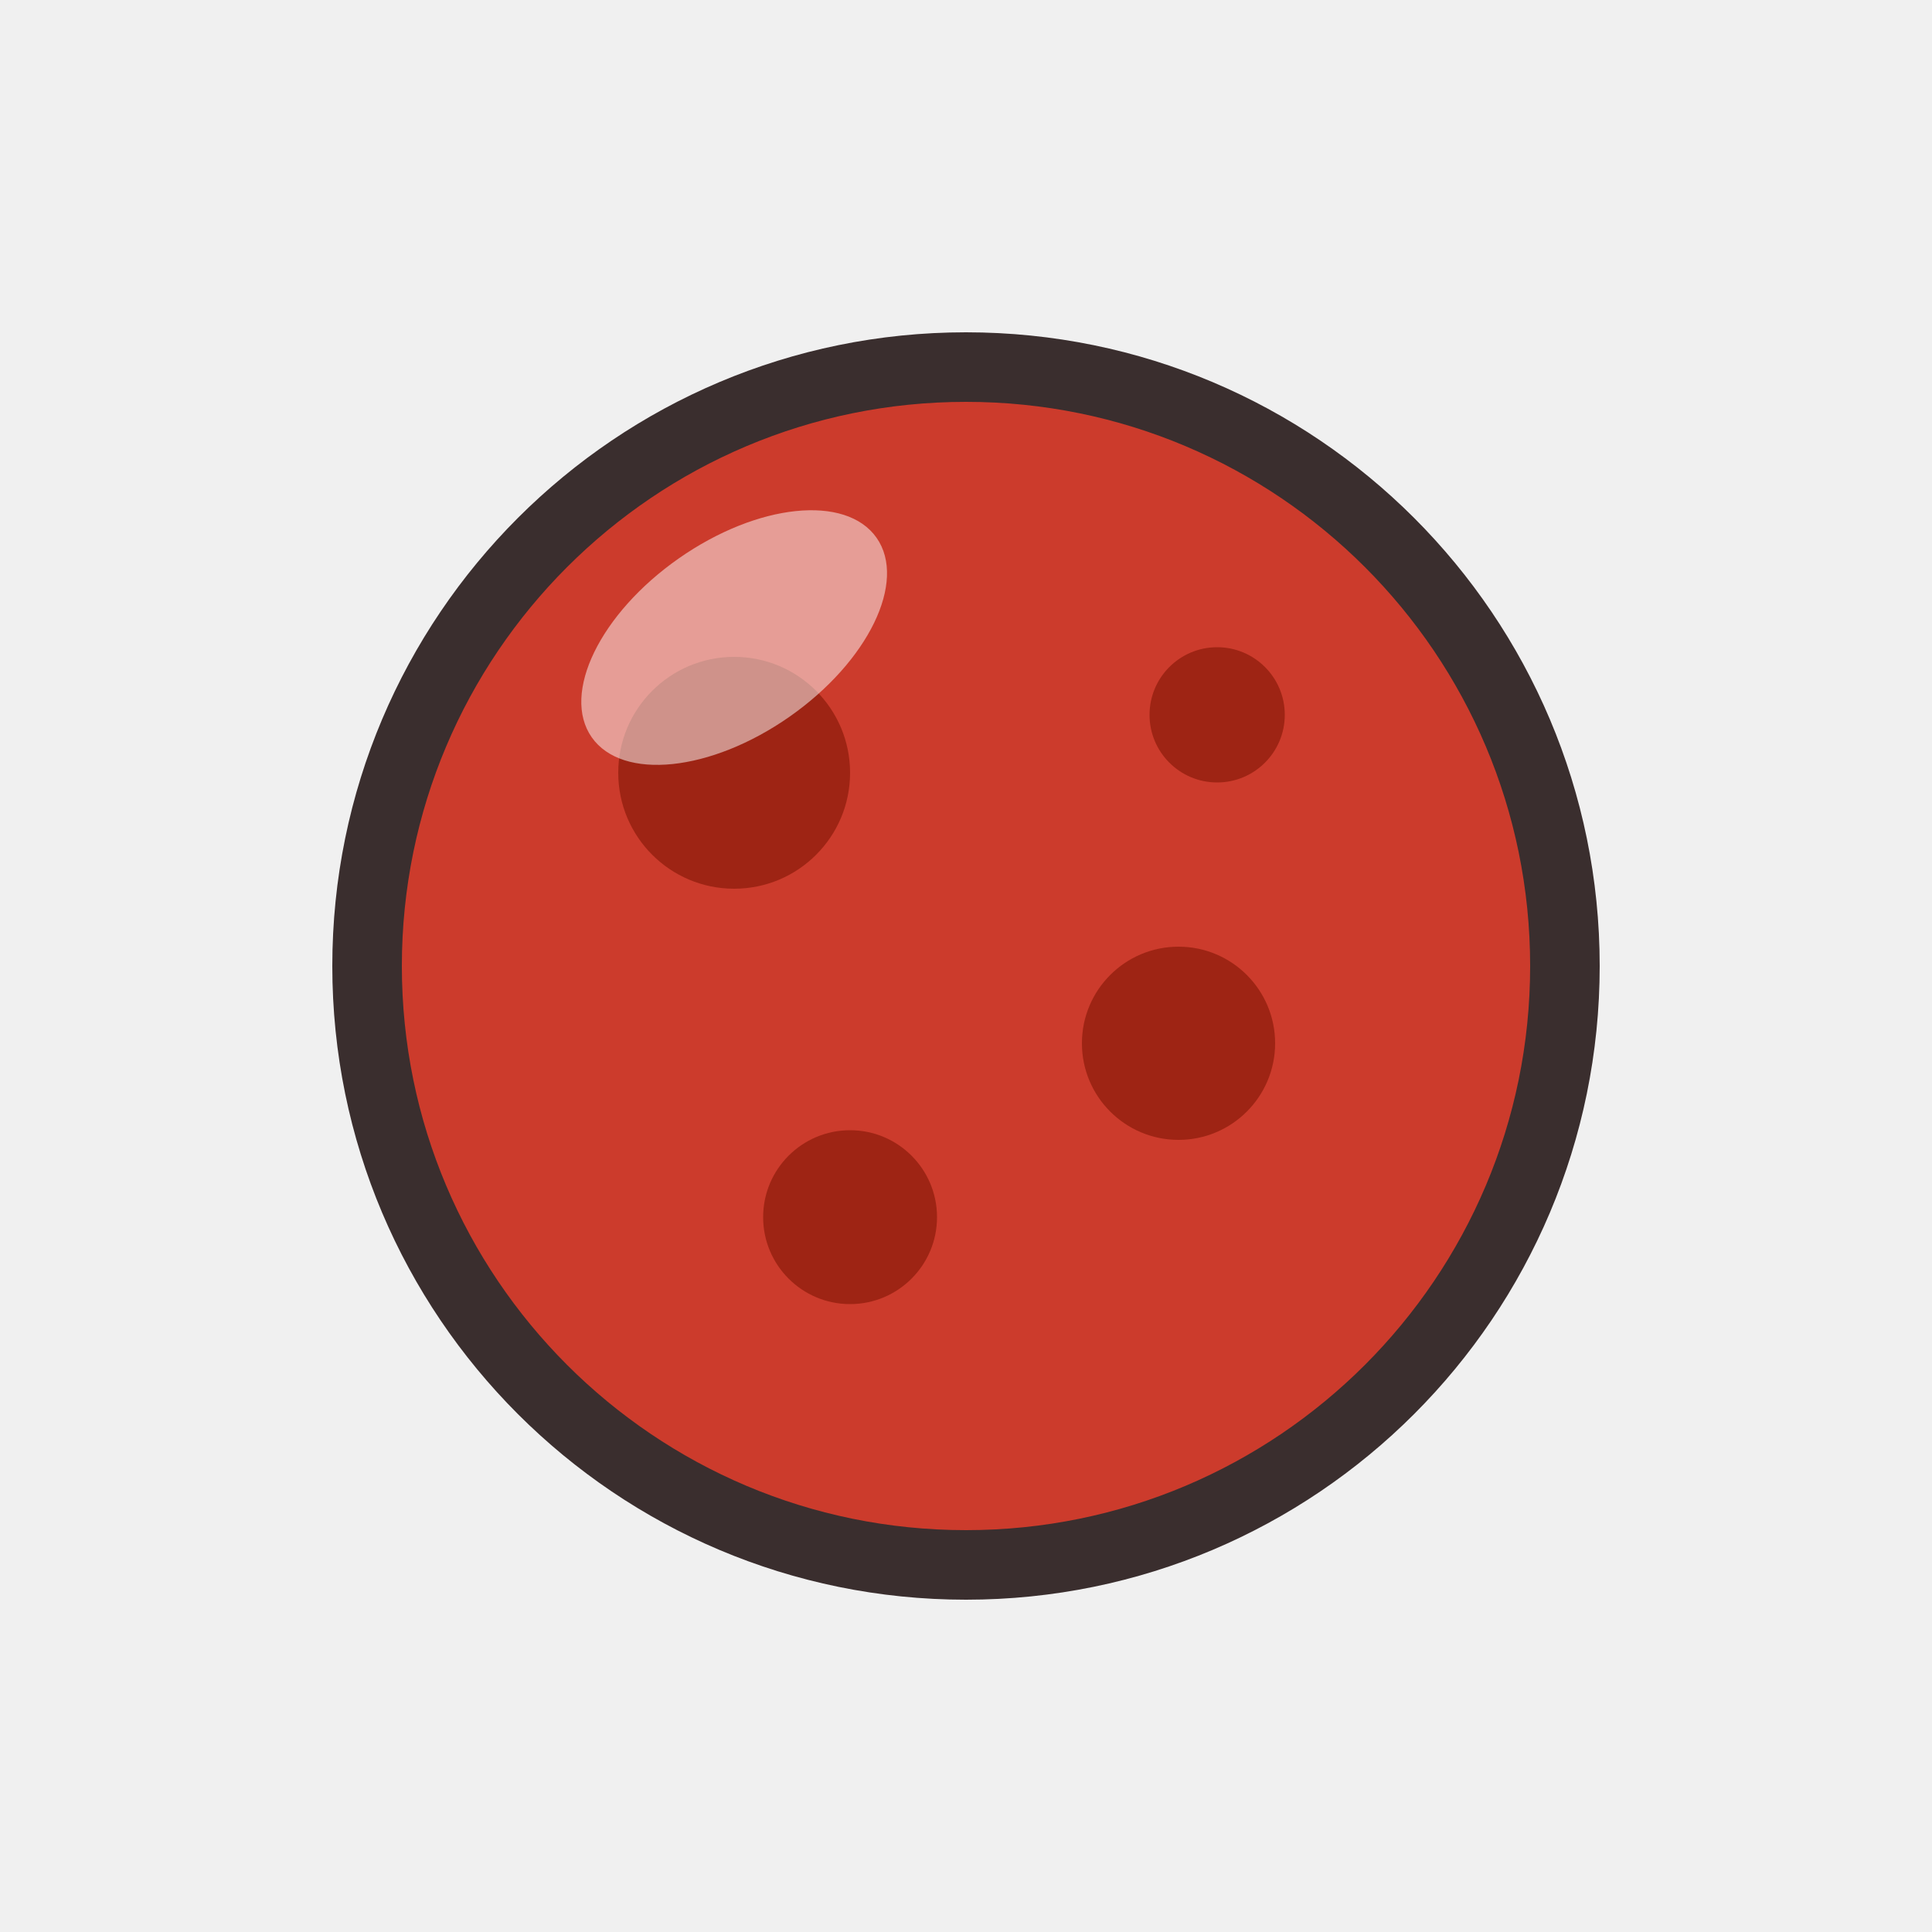
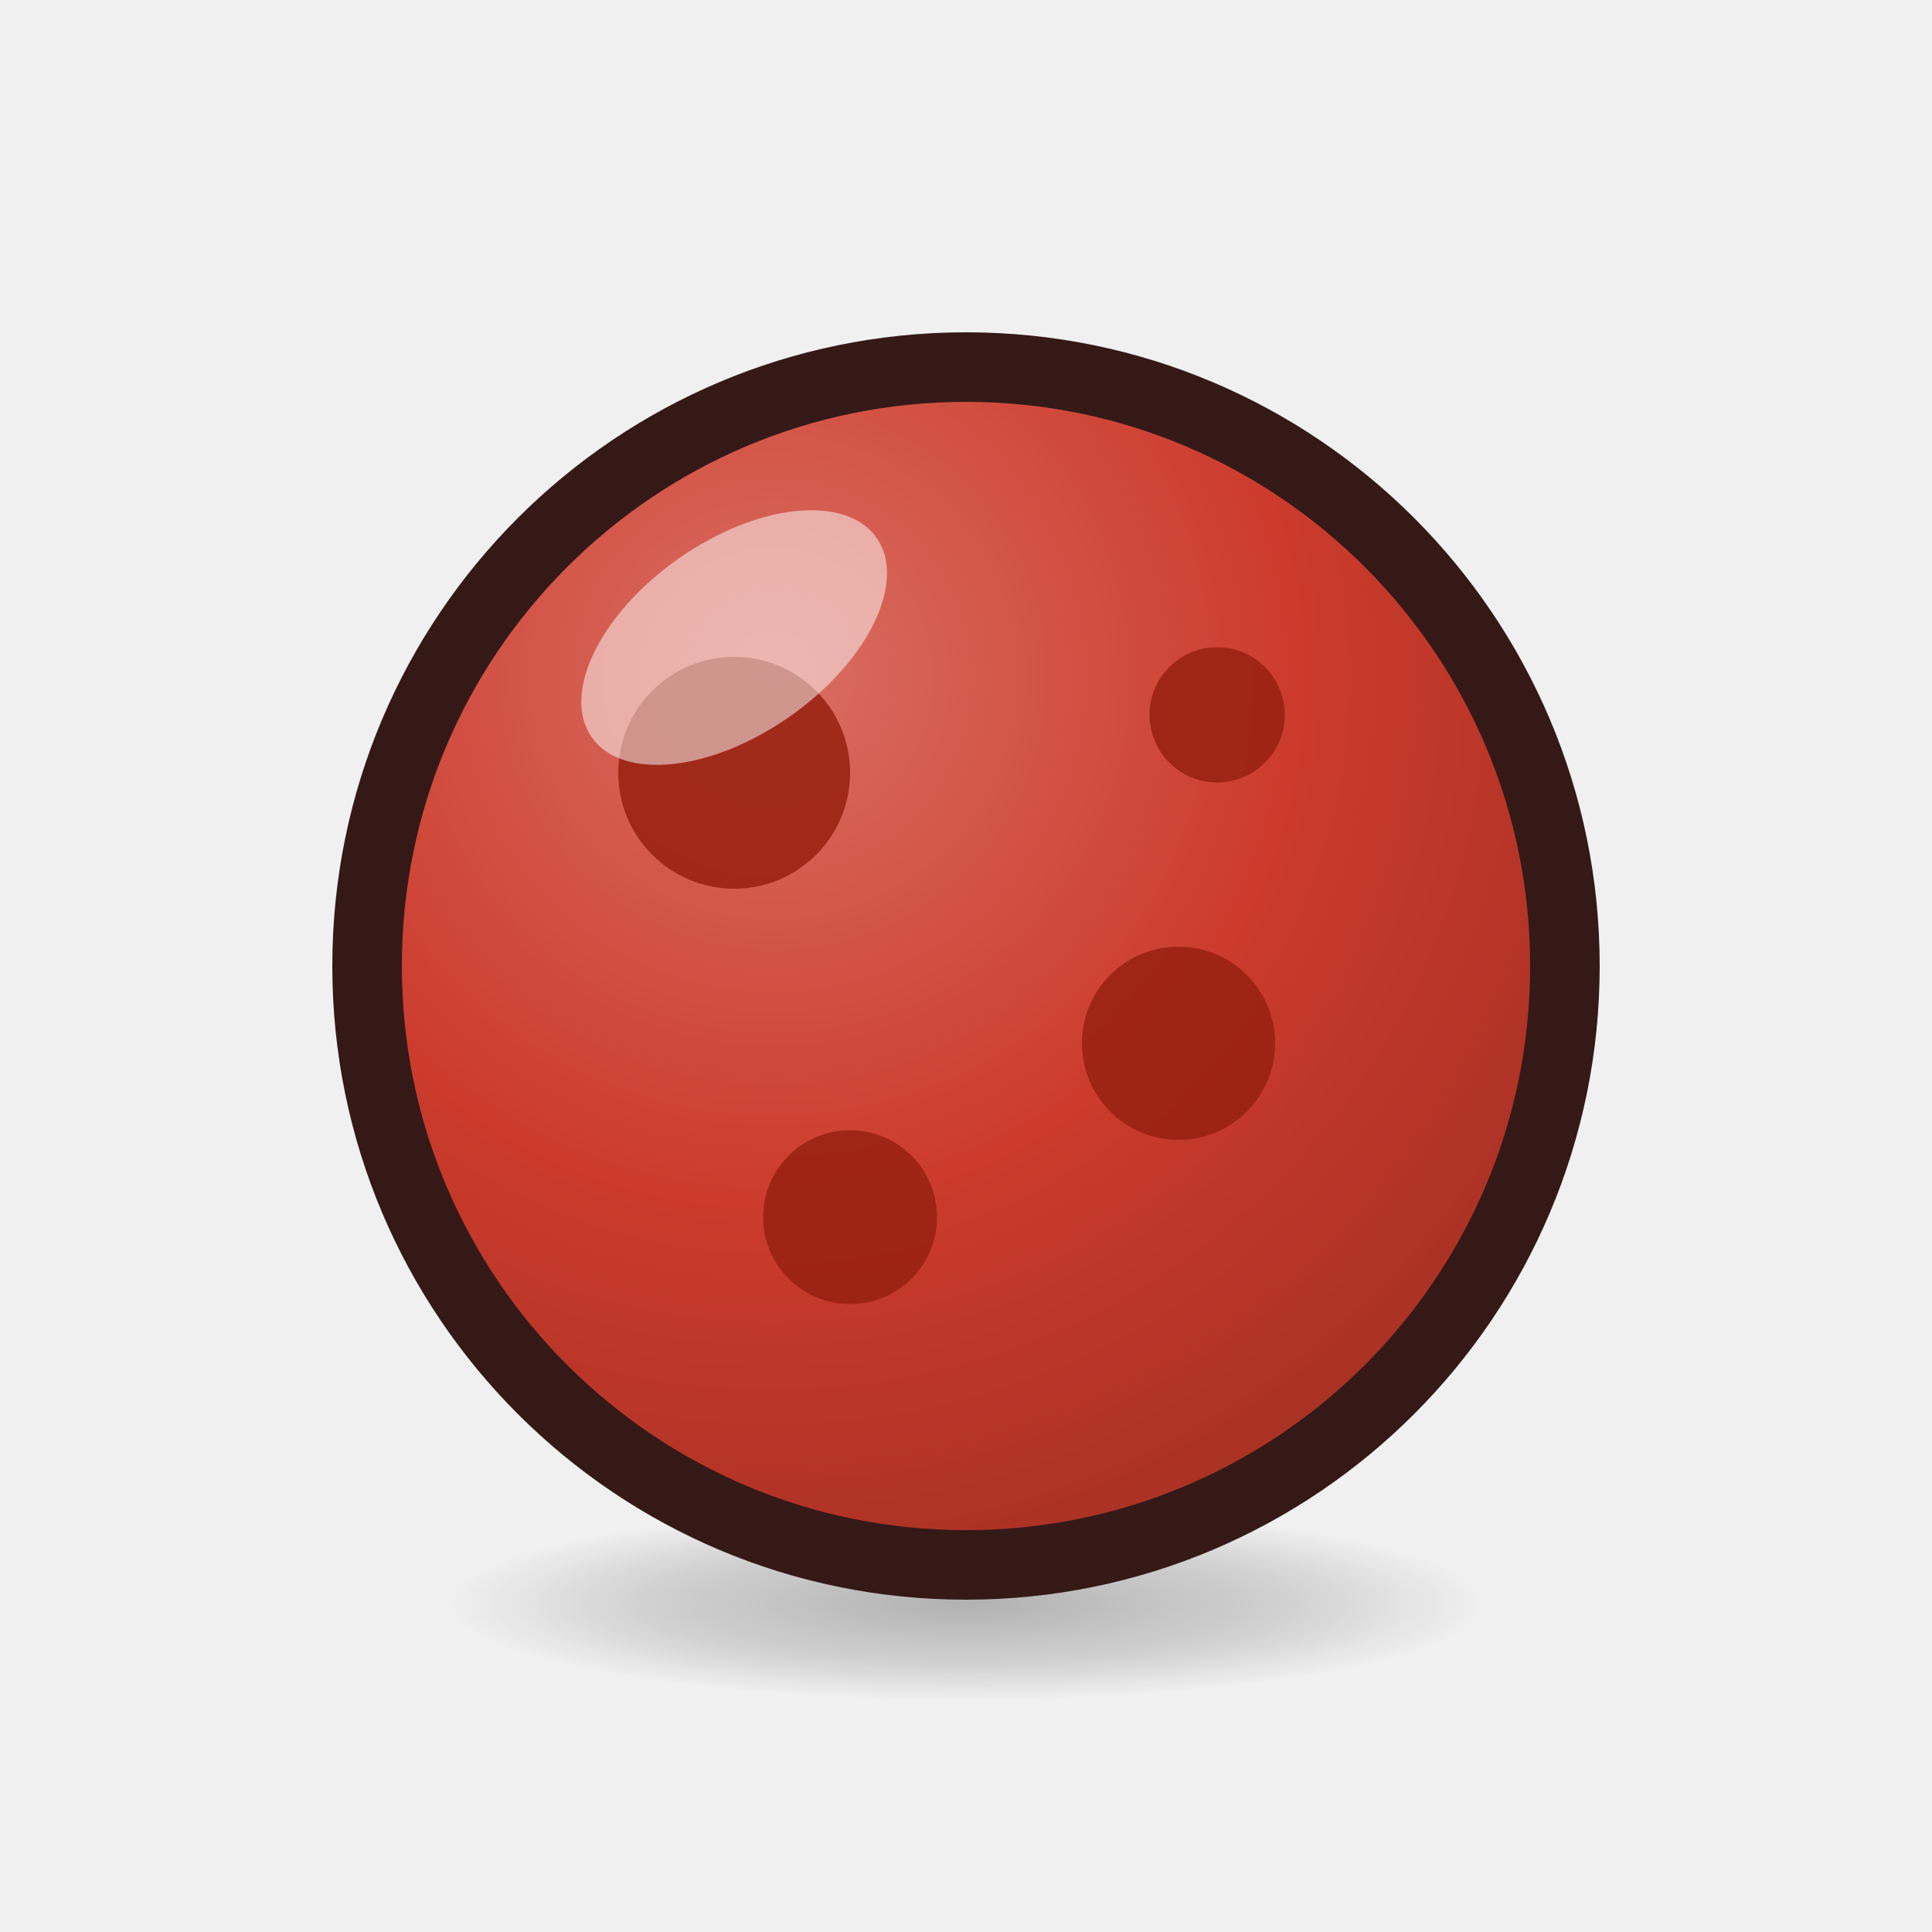
<svg xmlns="http://www.w3.org/2000/svg" viewBox="0 0 100 100">
-   <circle cx="50" cy="50" r="31" fill="#cc3b2c" stroke="#3a2e2e" stroke-width="3.6" />
+   <defs>
+     <radialGradient id="g0" cx="34%" cy="26%" r="84%">
+       <stop offset="0" stop-color="#d96e63" />
+       <stop offset=".52" stop-color="#cc3b2c" />
+       <stop offset="1" stop-color="#a12f23" />
+     </radialGradient>
+     <radialGradient id="s1">
+       <stop offset="0" stop-color="#000" stop-opacity="0.26" />
+       <stop offset=".62" stop-color="#000" stop-opacity="0.130" />
+       <stop offset="1" stop-color="#000" stop-opacity="0" />
+     </radialGradient>
+   </defs>
+   <ellipse cx="50" cy="83" rx="27" ry="5" fill="url(#s1)" />
+   <circle cx="50" cy="50" r="31" fill="url(#g0)" stroke="#341917" stroke-width="3.6" />
  <circle cx="38" cy="40" r="6" fill="#96200f" opacity="0.85" />
  <circle cx="61" cy="54" r="5" fill="#96200f" opacity="0.85" />
  <circle cx="44" cy="63" r="4.5" fill="#96200f" opacity="0.85" />
  <circle cx="63" cy="37" r="3.5" fill="#96200f" opacity="0.85" />
  <ellipse cx="38" cy="33" rx="9" ry="5" fill="#fff" opacity="0.5" transform="rotate(-35 38 33)" />
</svg>
